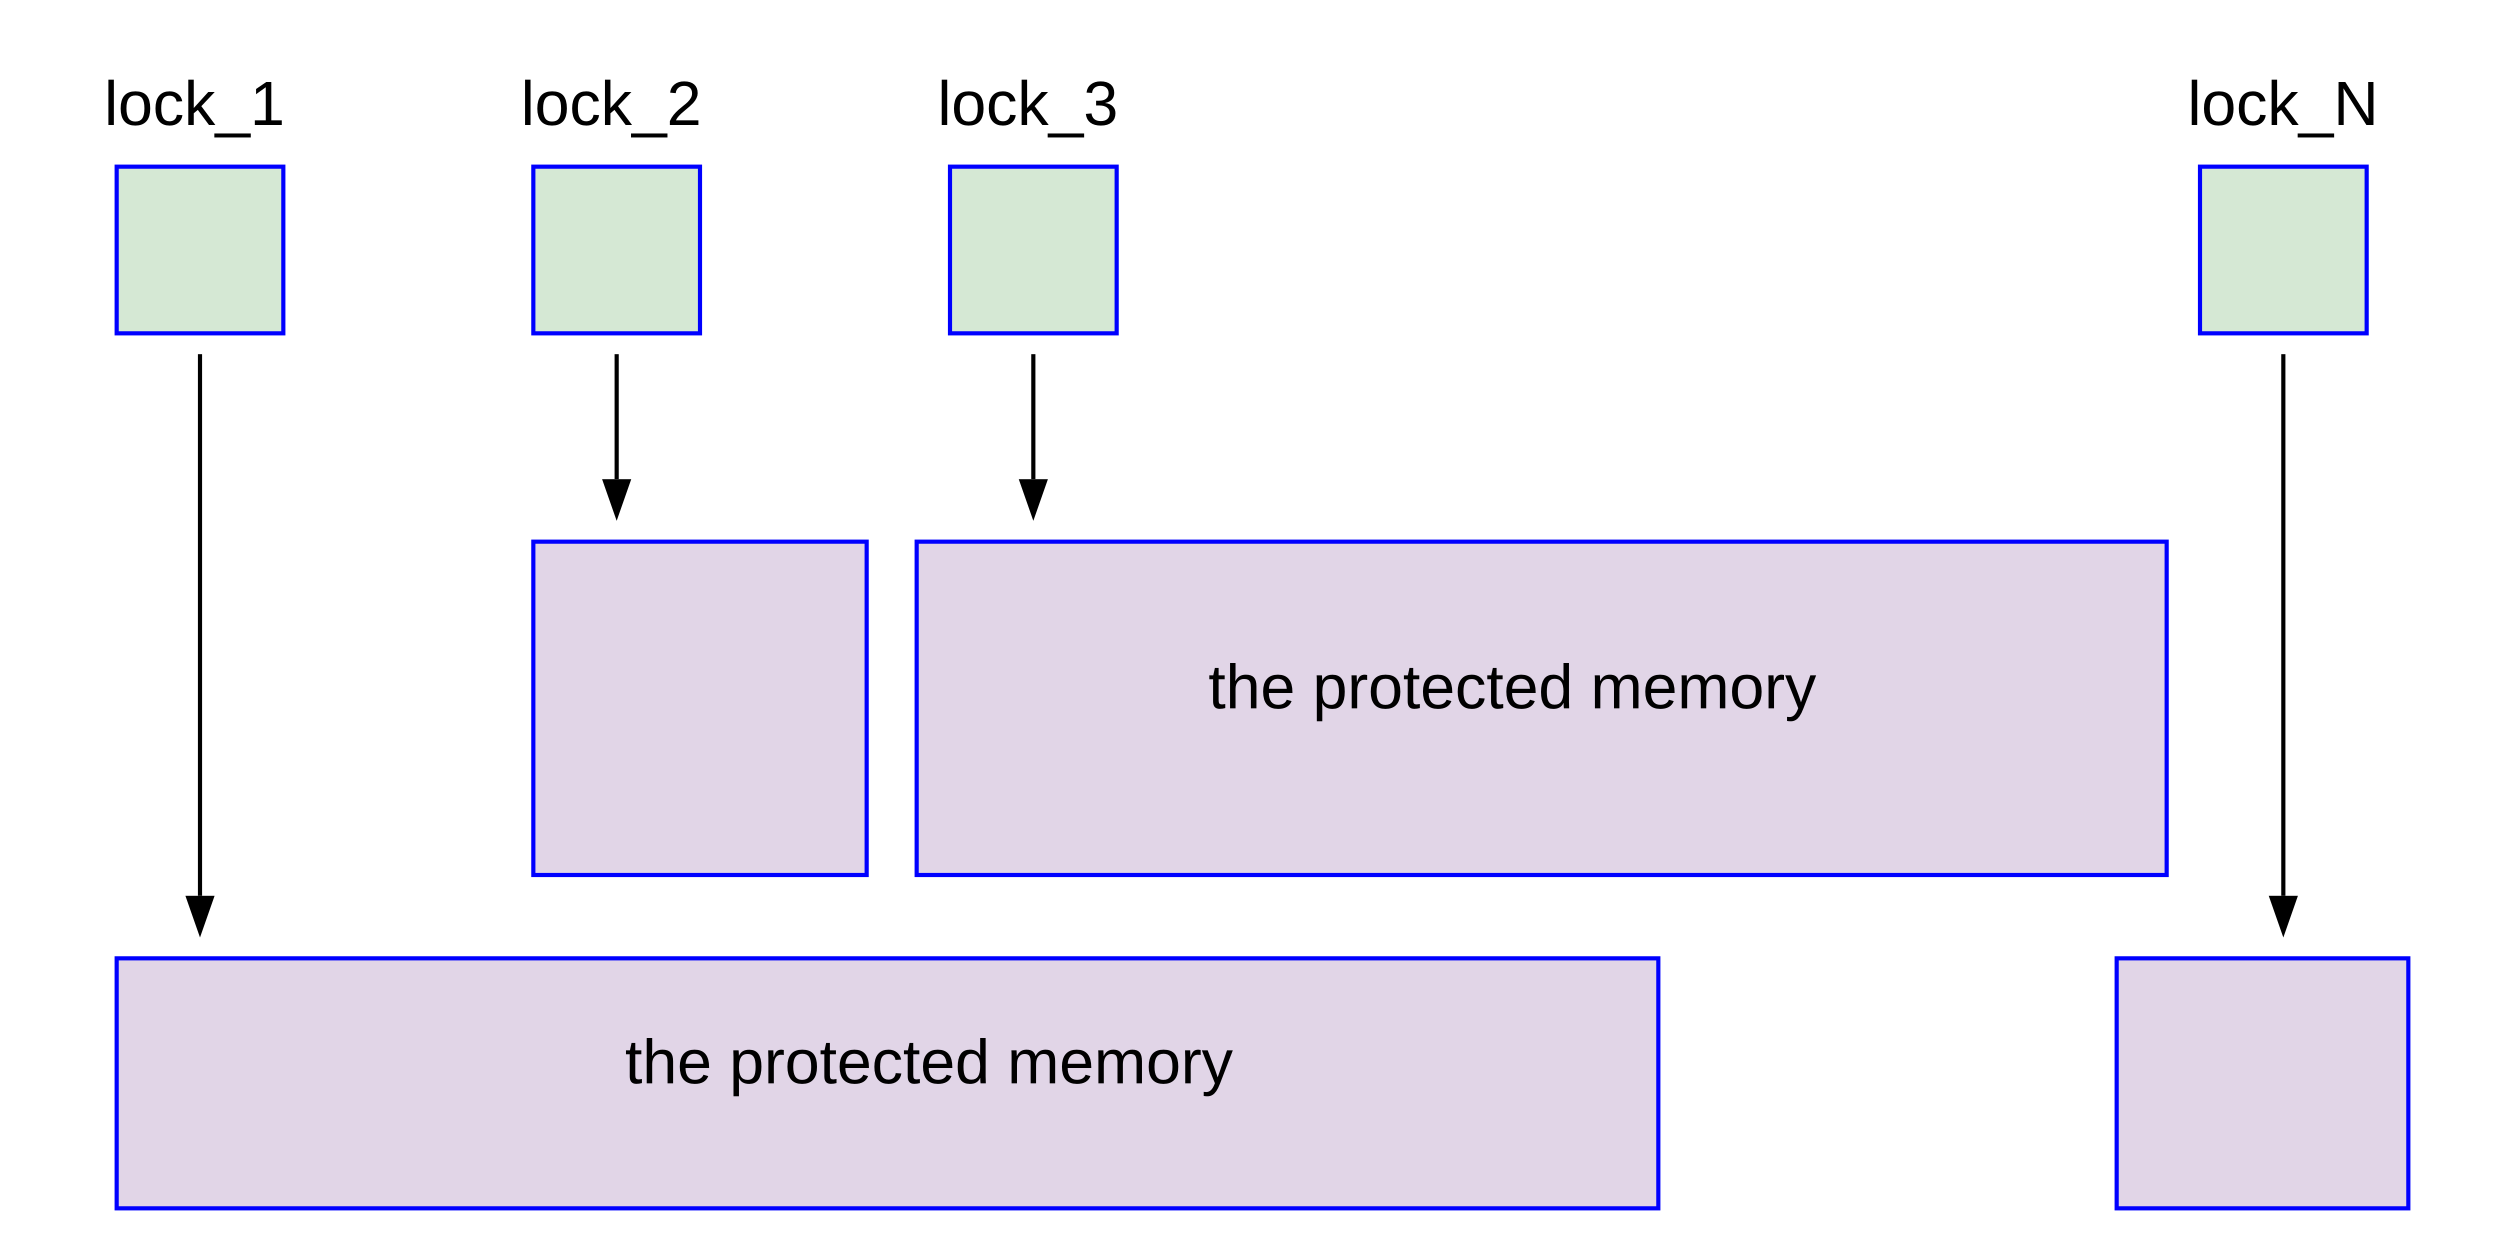
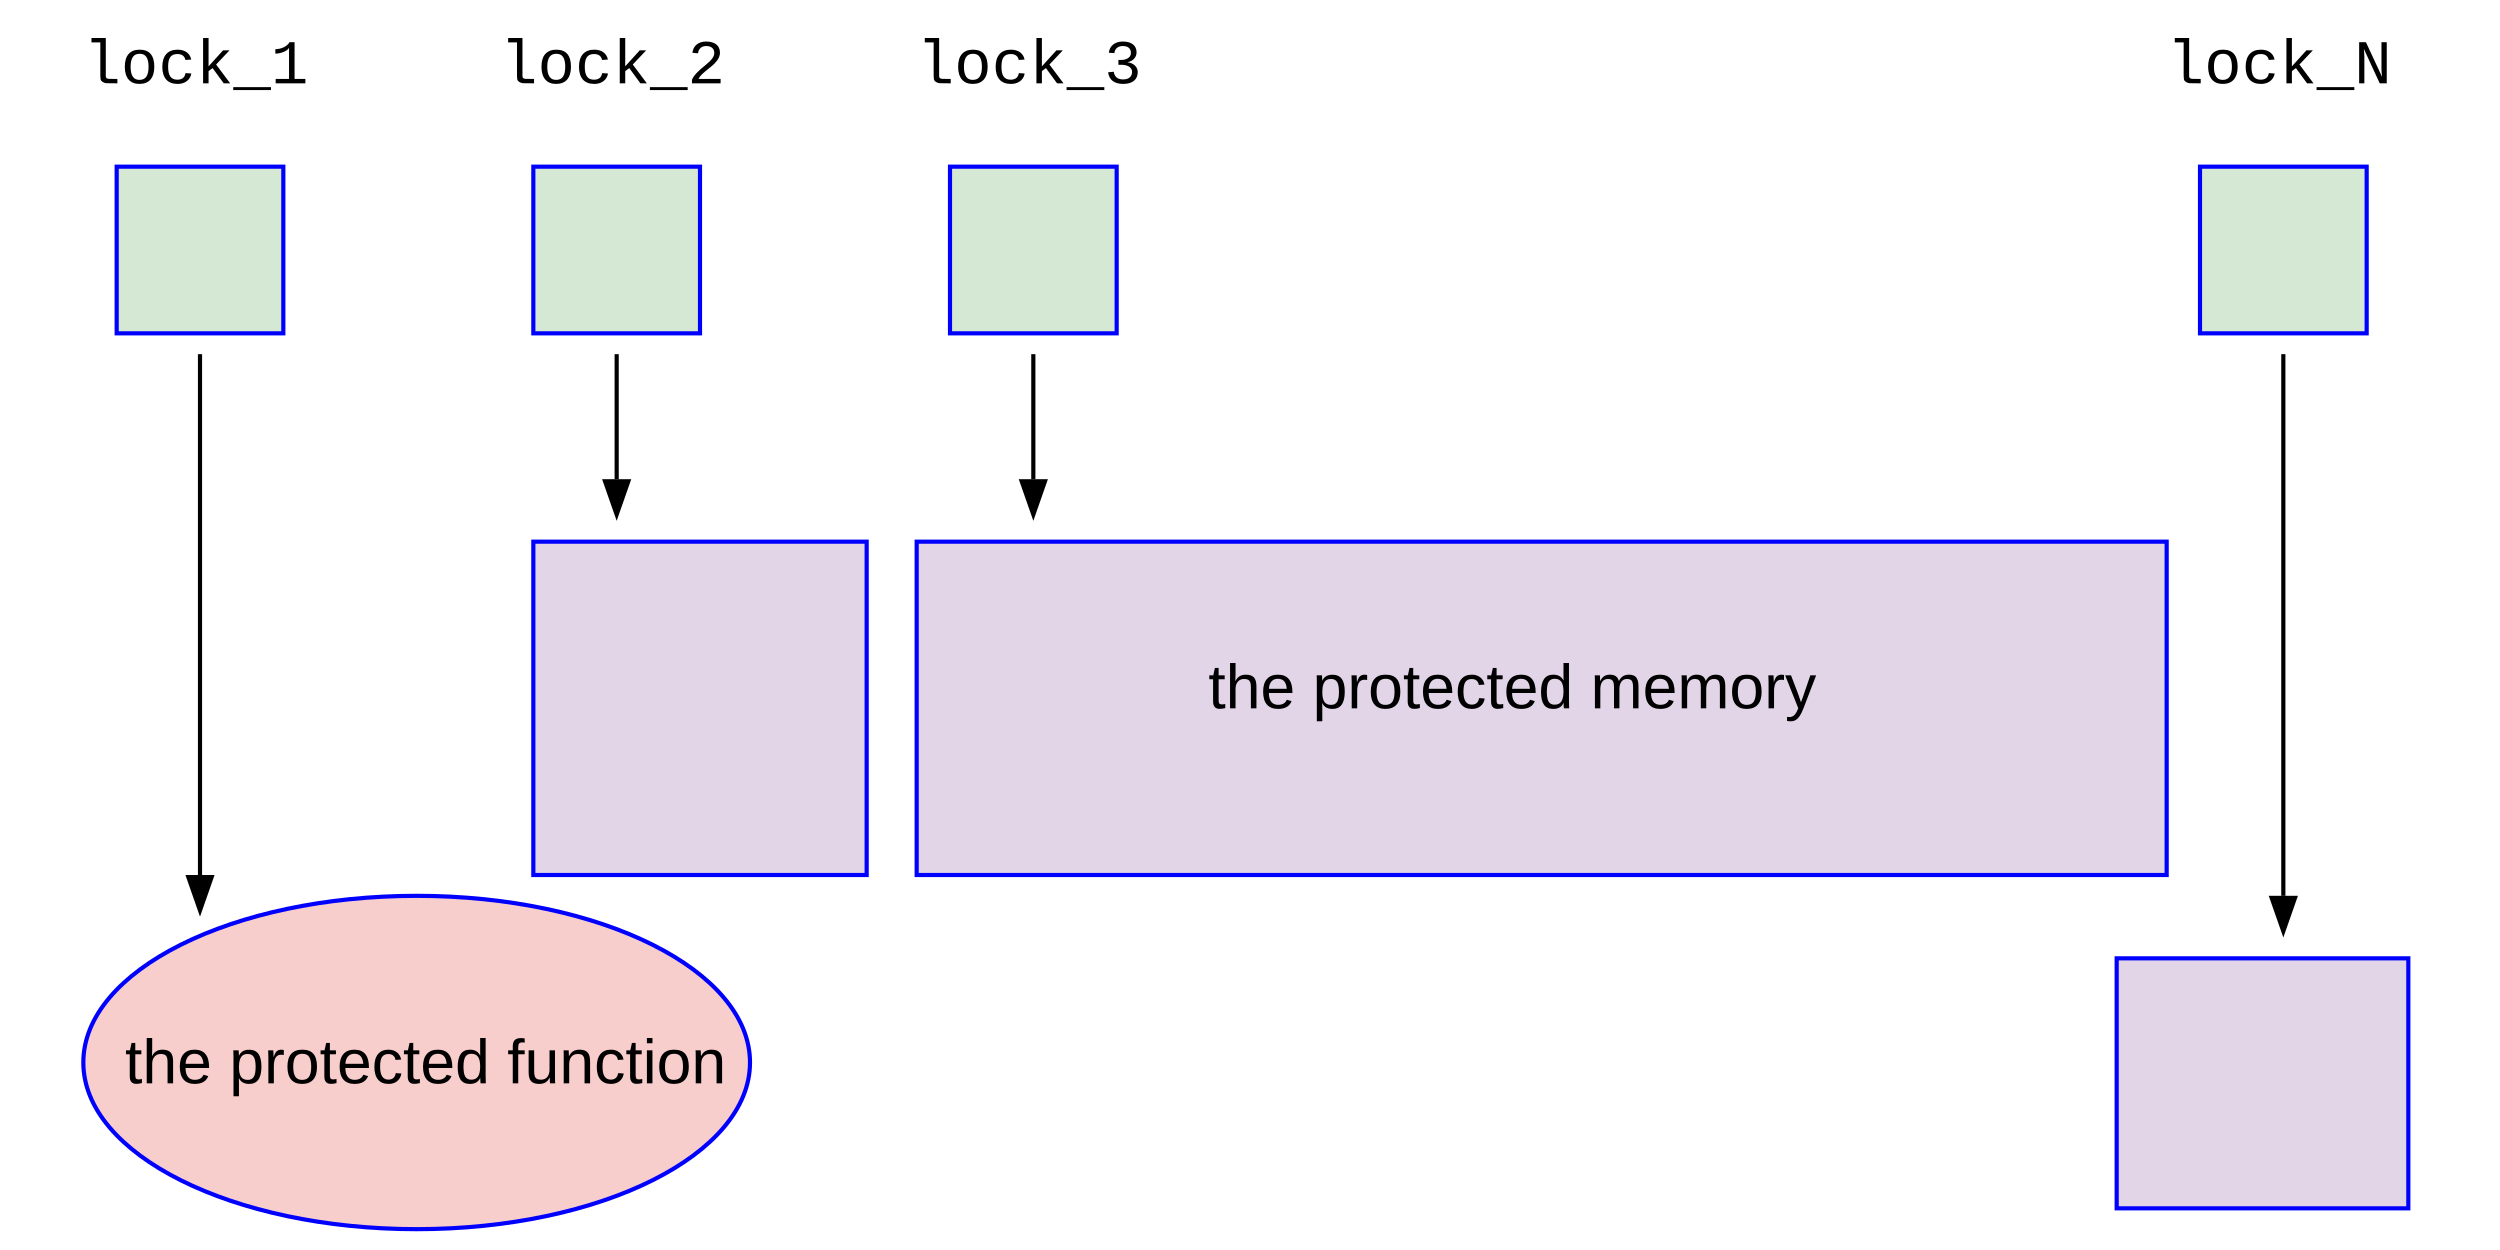
<svg xmlns="http://www.w3.org/2000/svg" version="1.1" width="600" height="300">
  <defs>
    <marker id="arrowhead" markerWidth="10" markerHeight="7" refX="0" refY="3.5" orient="auto">
      <polygon points="0 0, 10 3.5, 0 7" />
    </marker>
  </defs>
-   <text x="25" y="30" style="font-size:15px;font-family:'Arial'">
+   <text x="20" y="20" style="font-size:15px;font-family:'Courier New'">
lock_1
</text>
-   <text x="125" y="30" style="font-size:15px;font-family:'Arial'">
+   <text x="120" y="20" style="font-size:15px;font-family:'Courier New'">
lock_2
</text>
-   <text x="225" y="30" style="font-size:15px;font-family:'Arial'">
+   <text x="220" y="20" style="font-size:15px;font-family:'Courier New'">
lock_3
</text>
-   <text x="525" y="30" style="font-size:15px;font-family:'Arial'">
+   <text x="520" y="20" style="font-size:15px;font-family:'Courier New'">
lock_N
</text>
  <rect x="28" y="40" width="40" height="40" style="fill:rgb(213,232,212);stroke:#0000FF;stroke-width:1" />
  <rect x="128" y="40" width="40" height="40" style="fill:rgb(213,232,212);stroke:#0000FF;stroke-width:1" />
  <rect x="228" y="40" width="40" height="40" style="fill:rgb(213,232,212);stroke:#0000FF;stroke-width:1" />
  <rect x="528" y="40" width="40" height="40" style="fill:rgb(213,232,212);stroke:#0000FF;stroke-width:1" />
-   <line x1="48" y1="85" x2="48" y2="215" stroke="#000" stroke-width="1" marker-end="url(#arrowhead)" />
+   <line x1="48" y1="85" x2="48" y2="210" stroke="#000" stroke-width="1" marker-end="url(#arrowhead)" />
  <line x1="148" y1="85" x2="148" y2="115" stroke="#000" stroke-width="1" marker-end="url(#arrowhead)" />
  <line x1="248" y1="85" x2="248" y2="115" stroke="#000" stroke-width="1" marker-end="url(#arrowhead)" />
  <line x1="548" y1="85" x2="548" y2="215" stroke="#000" stroke-width="1" marker-end="url(#arrowhead)" />
  <rect x="128" y="130" width="80" height="80" style="fill:rgb(225,213,231);stroke:#0000FF;stroke-width:1" />
  <rect x="220" y="130" width="300" height="80" style="fill:rgb(225,213,231);stroke:#0000FF;stroke-width:1" />
-   <rect x="28" y="230" width="370" height="60" style="fill:rgb(225,213,231);stroke:#0000FF;stroke-width:1" />
  <rect x="508" y="230" width="70" height="60" style="fill:rgb(225,213,231);stroke:#0000FF;stroke-width:1" />
+   <ellipse cx="100" cy="255" rx="80" ry="40" style="fill:rgb(248,206,204);stroke:#0000FF;stroke-width:1" />
  <text x="290" y="170" style="font-size:15px;font-family:'Arial'">
the protected memory
</text>
-   <text x="150" y="260" style="font-size:15px;font-family:'Arial'">
- the protected memory
+   <text x="30" y="260" style="font-size:15px;font-family:'Arial'">
+ the protected function
</text>
</svg>
